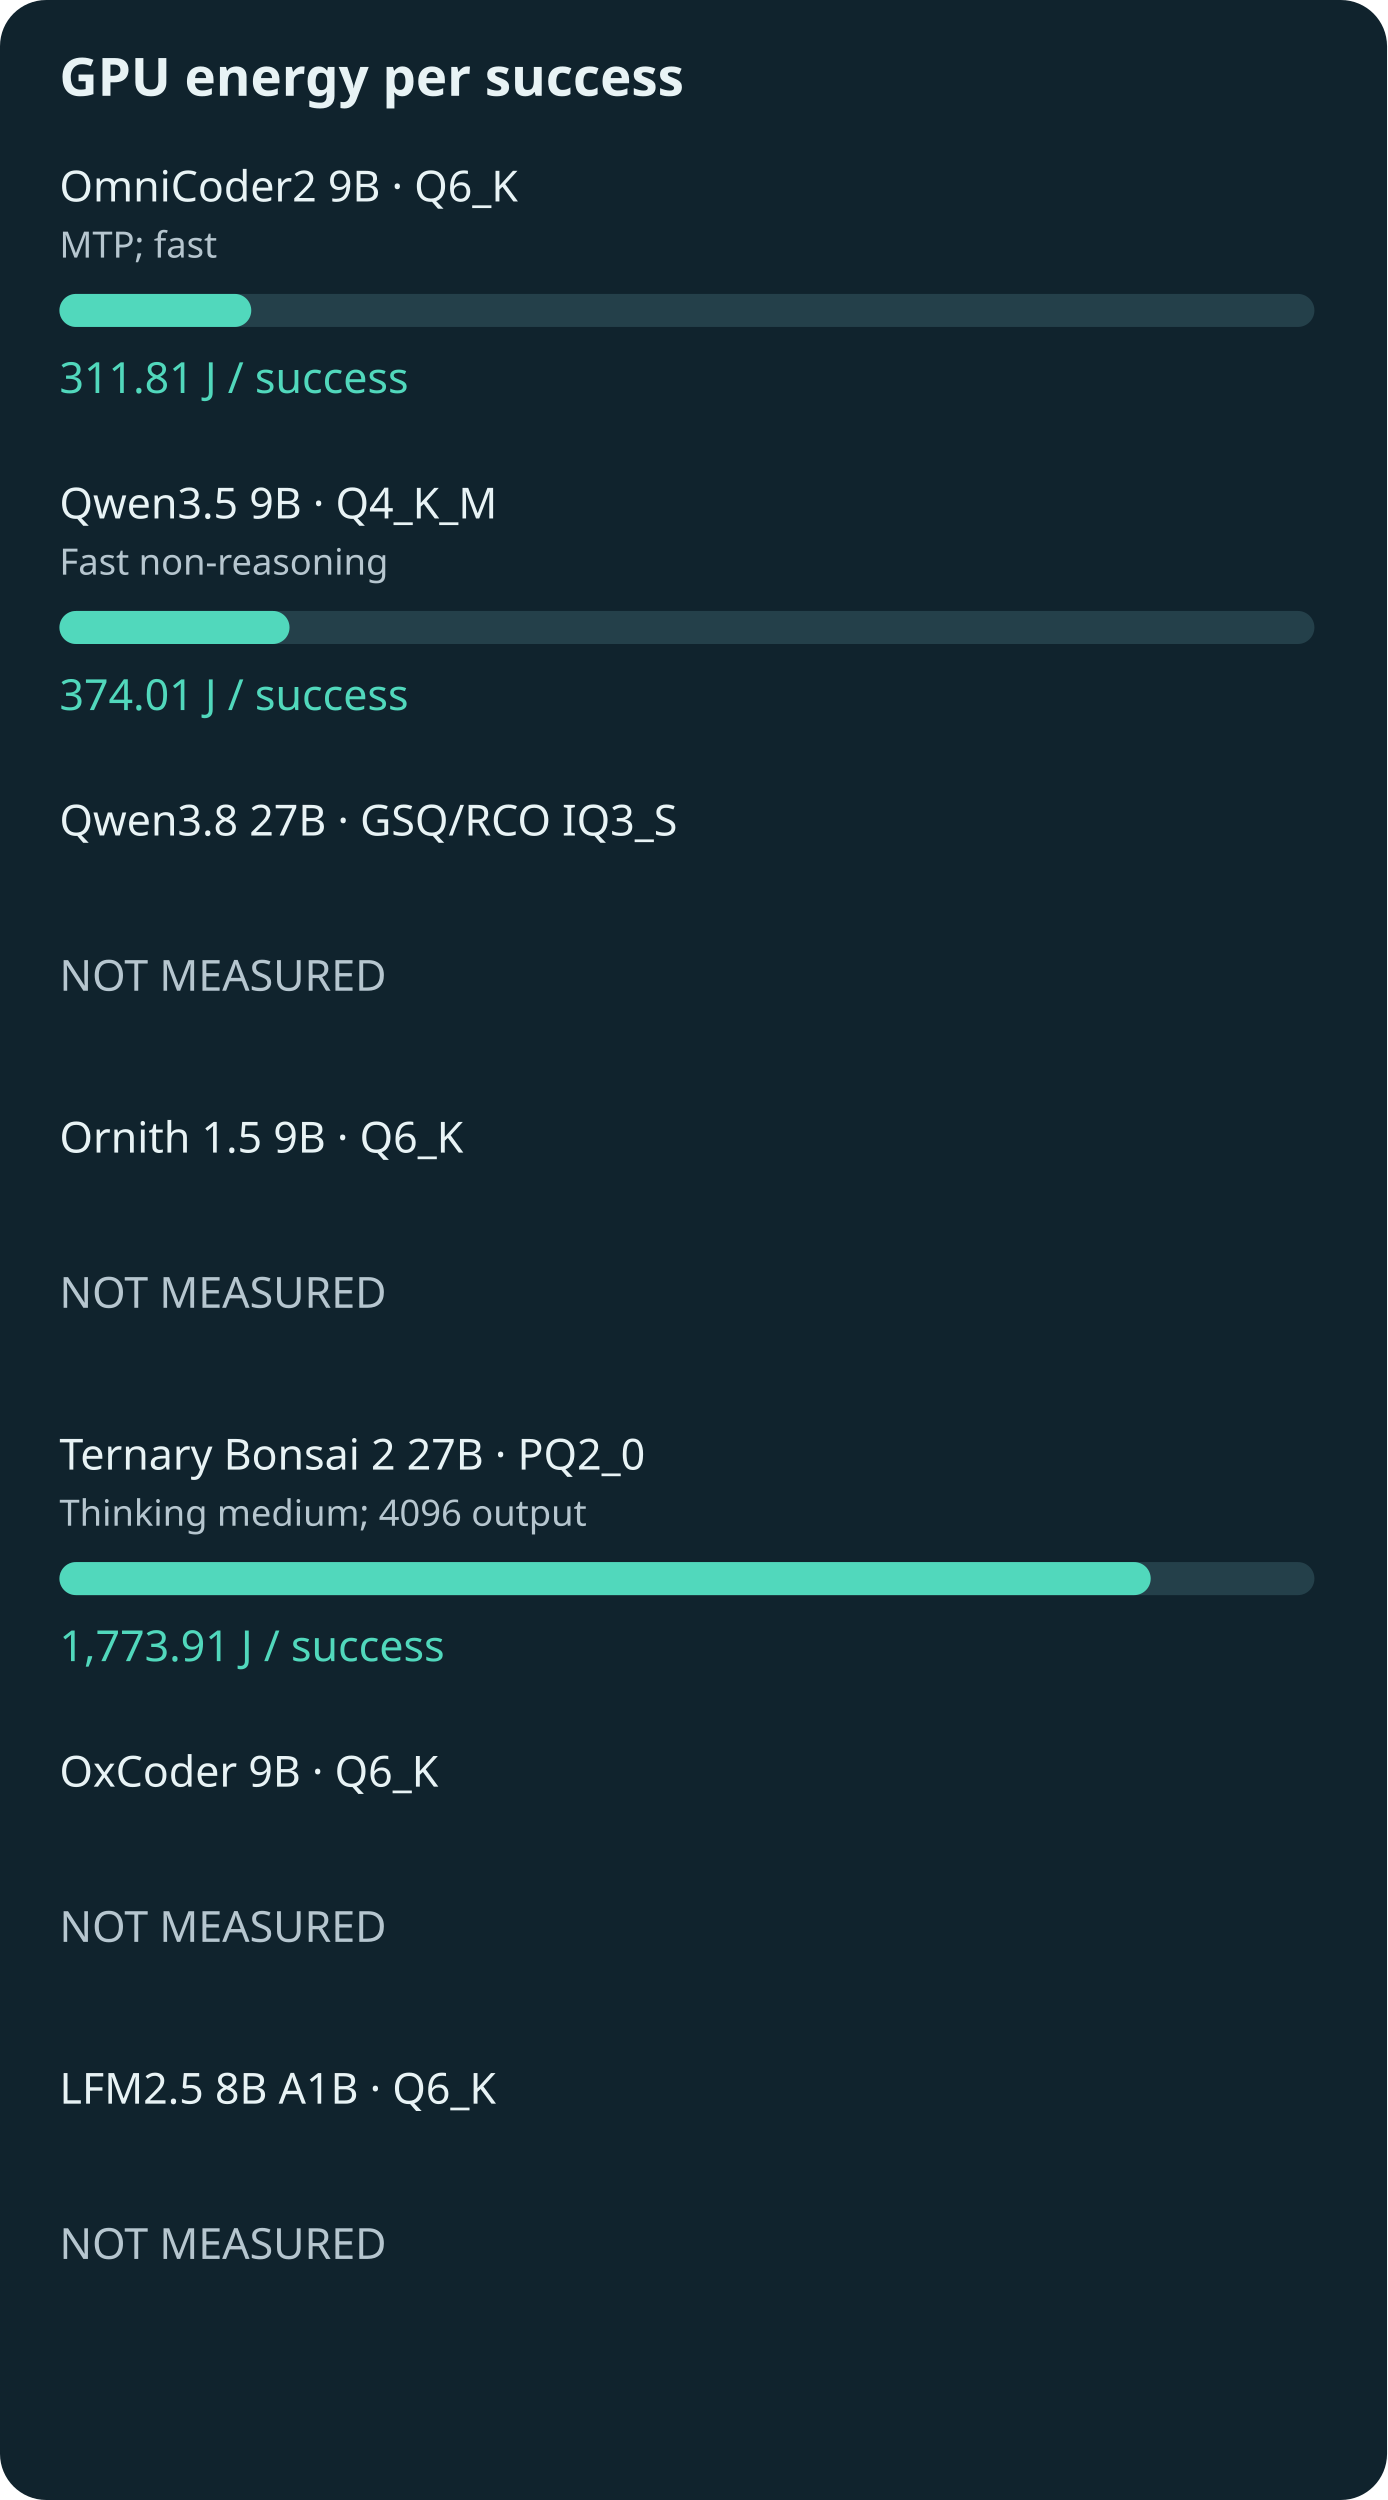
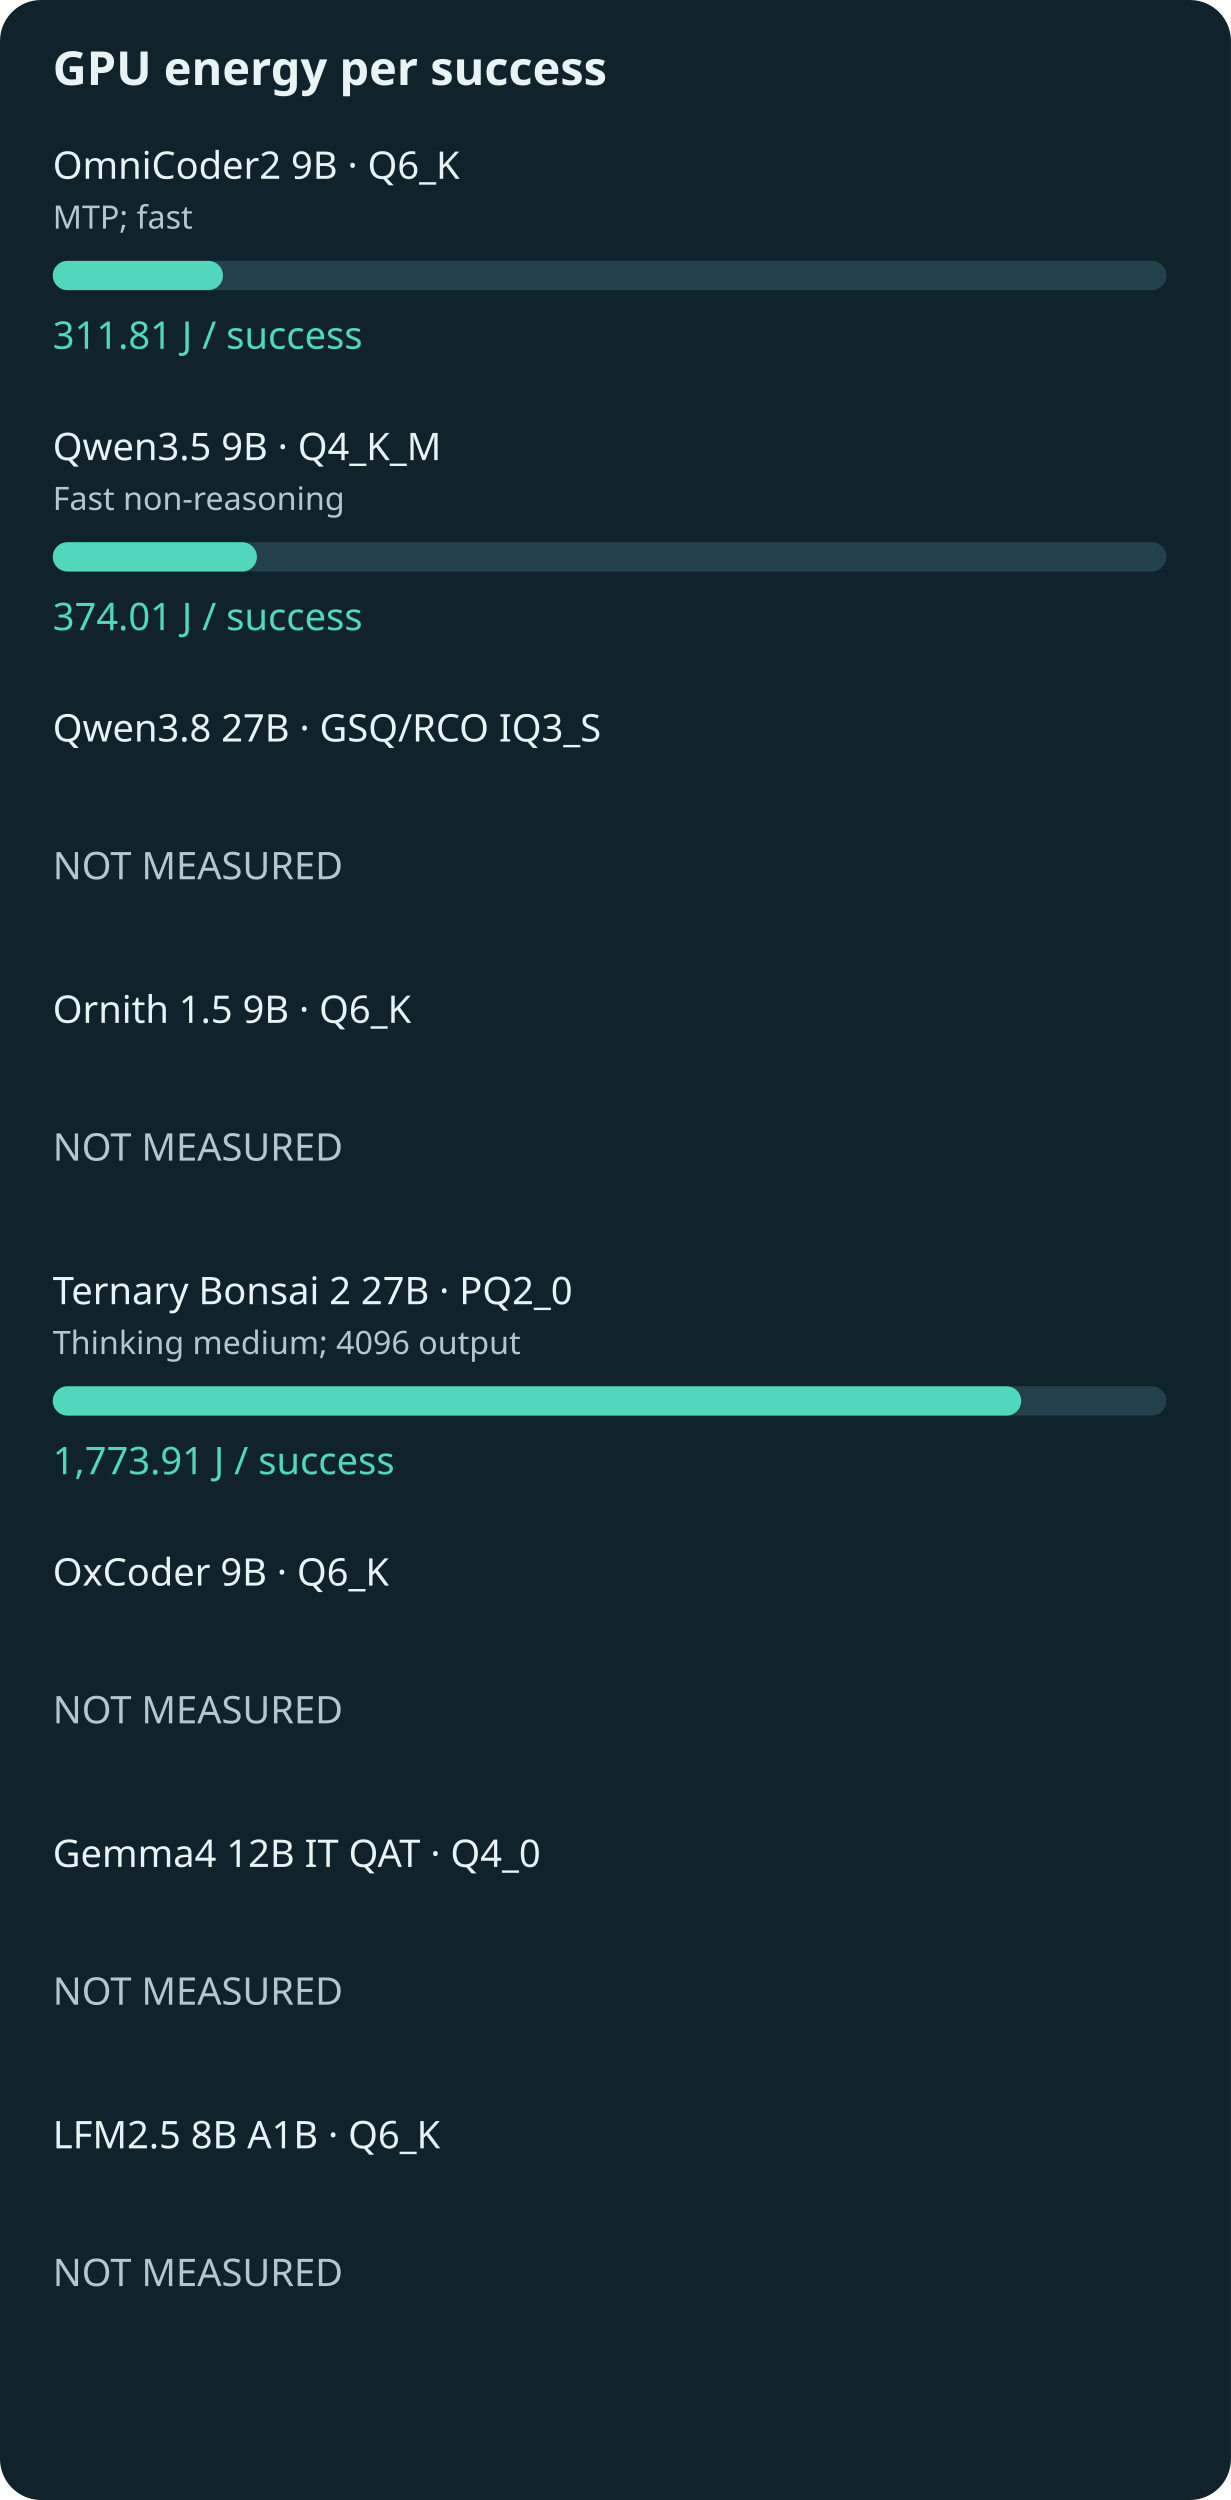
- <svg xmlns="http://www.w3.org/2000/svg" viewBox="0 0 420 757" role="img" aria-labelledby="title desc">
-   <rect width="420" height="757" rx="14" fill="#10232d" />
+ <svg xmlns="http://www.w3.org/2000/svg" viewBox="0 0 420 853" role="img" aria-labelledby="title desc">
+   <rect width="420" height="853" rx="14" fill="#10232d" />
  <g font-family="system-ui,sans-serif" fill="#e8f3f5">
    <text x="18" y="29" font-size="16" font-weight="700">GPU energy per success</text>
    <text x="18" y="61" font-size="13">OmniCoder2 9B · Q6_K</text>
    <text x="18" y="78" font-size="11" fill="#b6c6cf">MTP; fast</text>
    <rect x="18" y="89" width="380" height="10" rx="5" fill="#24404a" />
    <rect x="18" y="89" width="58.082" height="10" rx="5" fill="#51d8bc" />
    <text x="18" y="119" font-size="13" fill="#51d8bc">311.81 J / success</text>
    <text x="18" y="157" font-size="13">Qwen3.5 9B · Q4_K_M</text>
    <text x="18" y="174" font-size="11" fill="#b6c6cf">Fast non-reasoning</text>
    <rect x="18" y="185" width="380" height="10" rx="5" fill="#24404a" />
    <rect x="18" y="185" width="69.669" height="10" rx="5" fill="#51d8bc" />
    <text x="18" y="215" font-size="13" fill="#51d8bc">374.01 J / success</text>
    <text x="18" y="253" font-size="13">Qwen3.8 27B · GSQ/RCO IQ3_S</text>
    <text x="18" y="300" fill="#b6c6cf" font-size="13">NOT MEASURED</text>
    <text x="18" y="349" font-size="13">Ornith 1.5 9B · Q6_K</text>
    <text x="18" y="396" fill="#b6c6cf" font-size="13">NOT MEASURED</text>
    <text x="18" y="445" font-size="13">Ternary Bonsai 2 27B · PQ2_0</text>
    <text x="18" y="462" font-size="11" fill="#b6c6cf">Thinking medium; 4096 output</text>
    <rect x="18" y="473" width="380" height="10" rx="5" fill="#24404a" />
    <rect x="18" y="473" width="330.435" height="10" rx="5" fill="#51d8bc" />
    <text x="18" y="503" font-size="13" fill="#51d8bc">1,773.91 J / success</text>
    <text x="18" y="541" font-size="13">OxCoder 9B · Q6_K</text>
    <text x="18" y="588" fill="#b6c6cf" font-size="13">NOT MEASURED</text>
-     <text x="18" y="637" font-size="13">LFM2.5 8B A1B · Q6_K</text>
+     <text x="18" y="637" font-size="13">Gemma4 12B IT QAT · Q4_0</text>
    <text x="18" y="684" fill="#b6c6cf" font-size="13">NOT MEASURED</text>
+     <text x="18" y="733" font-size="13">LFM2.5 8B A1B · Q6_K</text>
+     <text x="18" y="780" fill="#b6c6cf" font-size="13">NOT MEASURED</text>
  </g>
</svg>
